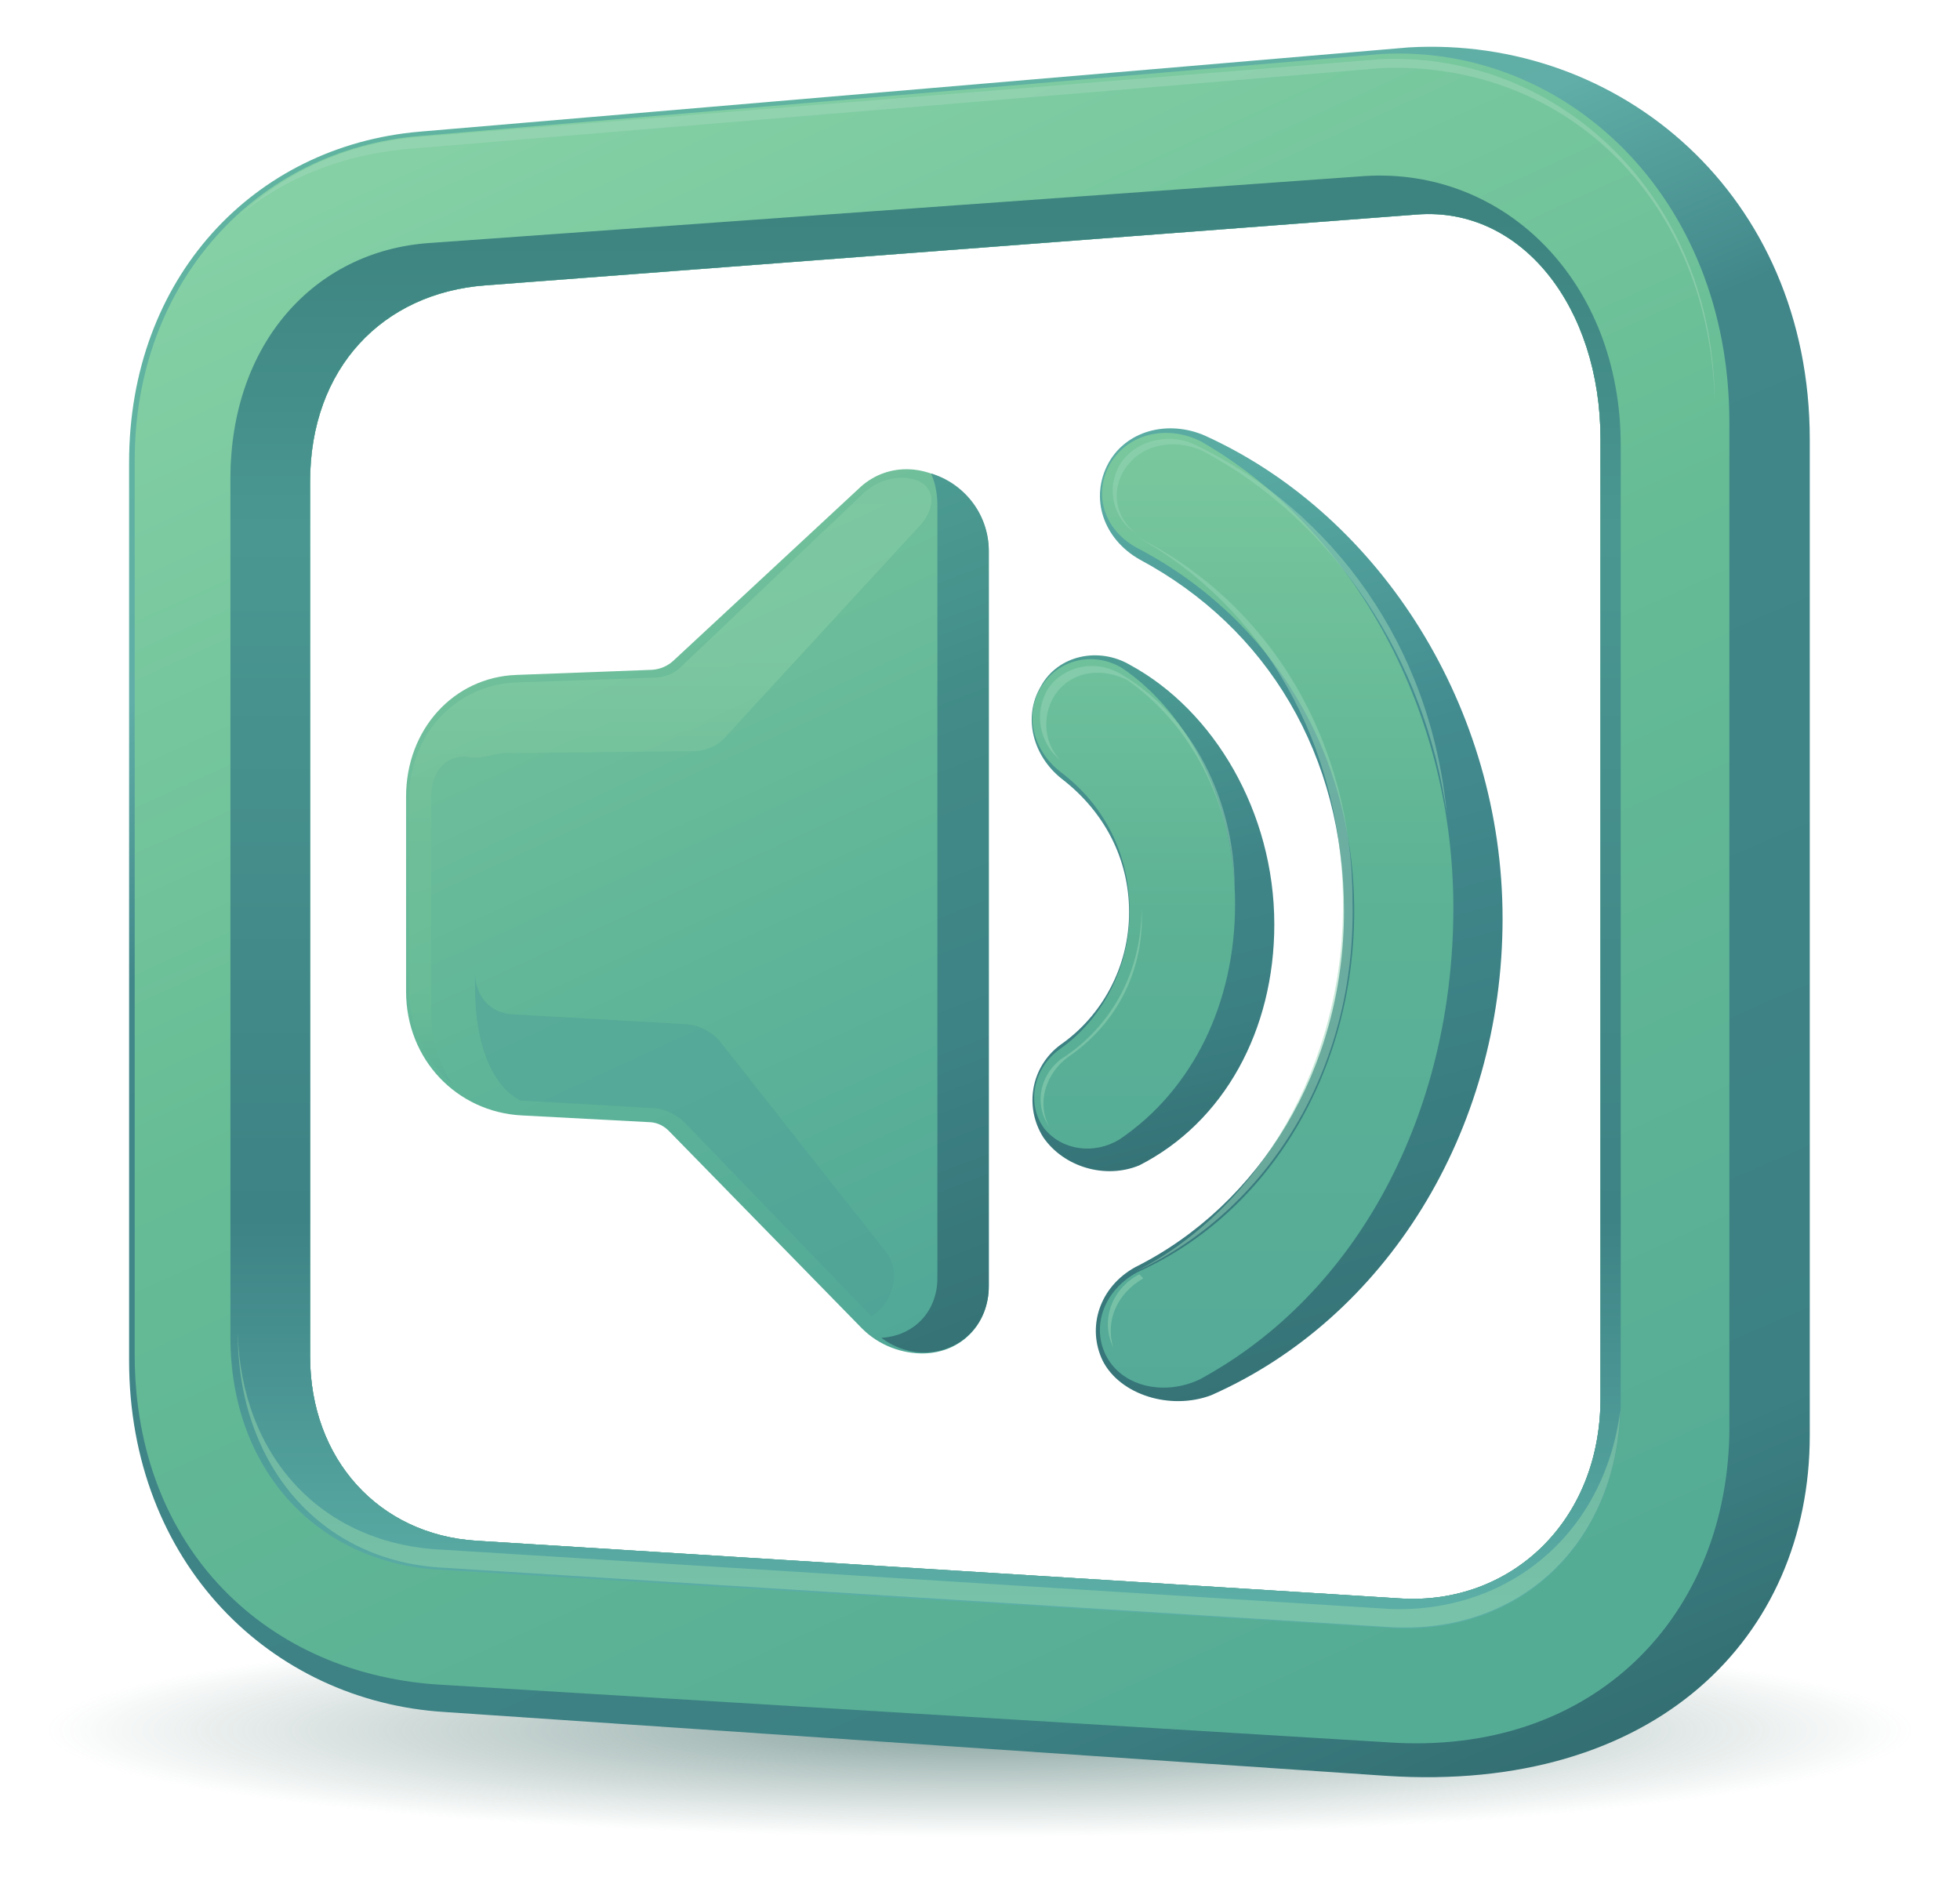
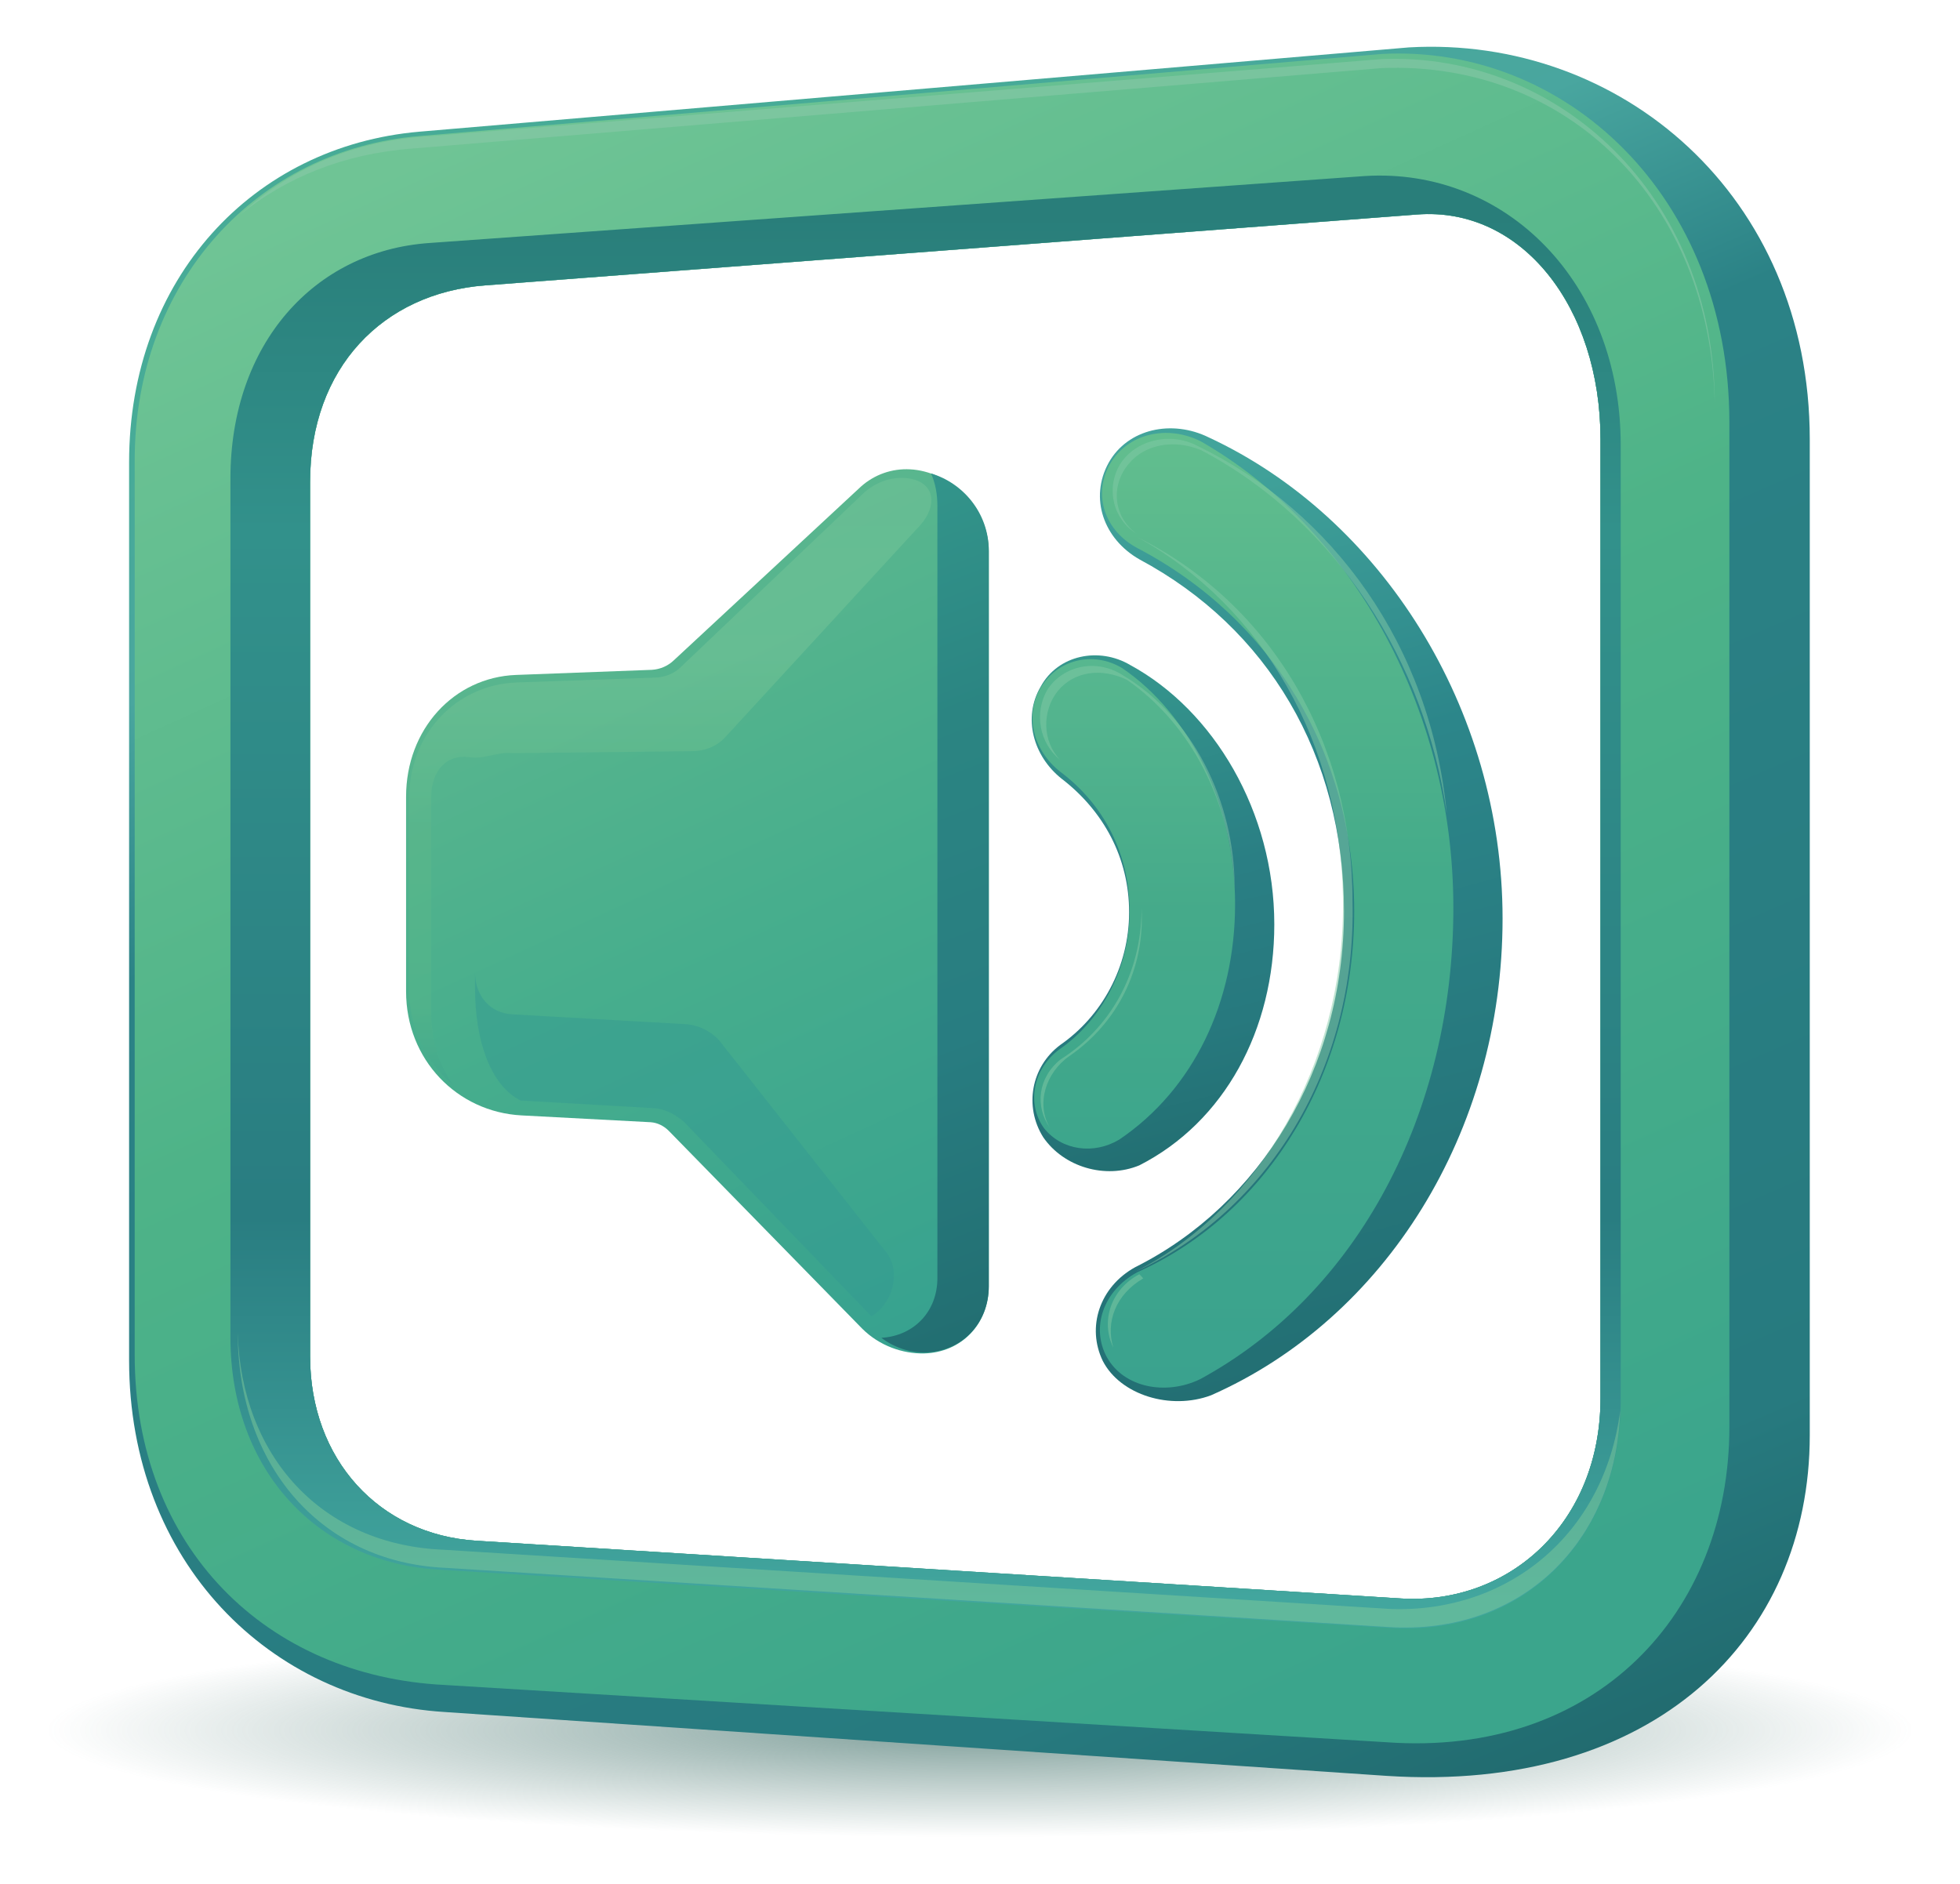
<svg xmlns="http://www.w3.org/2000/svg" width="80.456" height="77.325" fill="none" viewBox="-0.009 1.475 80.456 77.325">
  <defs>
    <radialGradient id="paint0_radial_2312_5482" cx="0" cy="0" r="1" gradientTransform="translate(40.22 72.5) rotate(90) scale(4.384 38.31)" gradientUnits="userSpaceOnUse">
-       <stop stop-color="#547C76" offset="0" />
-       <stop stop-color="#547C76" stop-opacity="0" offset="1" />
+       <stop stop-color="#47756E" offset="0" />
+       <stop stop-color="#47756E" stop-opacity="0" offset="1" />
    </radialGradient>
    <linearGradient id="paint1_linear_2312_5482" x1="40" x2="69.72" y1="3.42" y2="72.32" gradientUnits="userSpaceOnUse">
-       <stop stop-color="#60B3A1" offset="0" />
-       <stop stop-color="#60AEA7" offset=".146" />
-       <stop stop-color="#41878A" offset=".286" />
-       <stop stop-color="#3C8083" offset=".854" />
-       <stop stop-color="#326D71" offset="1" />
+       <stop stop-color="#47AB97" offset="0" />
+       <stop stop-color="#49A69F" offset=".146" />
+       <stop stop-color="#2B8286" offset=".286" />
+       <stop stop-color="#277A7F" offset=".854" />
+       <stop stop-color="#216A6E" offset="1" />
    </linearGradient>
    <linearGradient id="paint2_linear_2312_5482" x1="19.24" x2="49.33" y1="6.864" y2="73.07" gradientUnits="userSpaceOnUse">
-       <stop stop-color="#85D0A5" offset="0" />
-       <stop stop-color="#66BC95" offset=".469" />
-       <stop stop-color="#55AC95" offset="1" />
+       <stop stop-color="#6FC495" offset="0" />
+       <stop stop-color="#4EB388" offset=".469" />
+       <stop stop-color="#3BA58C" offset="1" />
    </linearGradient>
    <linearGradient id="paint3_linear_2312_5482" x1="37.65" x2="37.65" y1="10.26" y2="67.14" gradientUnits="userSpaceOnUse">
-       <stop stop-color="#3D8380" offset="0" />
-       <stop stop-color="#4A9791" offset=".229" />
-       <stop stop-color="#3D8285" offset=".724" />
-       <stop stop-color="#5BAEA6" offset="1" />
+       <stop stop-color="#297E7A" offset="0" />
+       <stop stop-color="#32918B" offset=".229" />
+       <stop stop-color="#297D81" offset=".724" />
+       <stop stop-color="#42A69E" offset="1" />
    </linearGradient>
    <linearGradient id="paint5_linear_2312_5482" x1="28.43" x2="44.05" y1="20.74" y2="54.65" gradientUnits="userSpaceOnUse">
-       <stop stop-color="#75C29C" offset="0" />
-       <stop stop-color="#60B698" offset=".474" />
-       <stop stop-color="#50A797" offset="1" />
+       <stop stop-color="#5EB88E" offset="0" />
+       <stop stop-color="#47AE8D" offset=".474" />
+       <stop stop-color="#36A18F" offset="1" />
    </linearGradient>
    <linearGradient id="paint6_linear_2312_5482" x1="28.45" x2="42.02" y1="20.74" y2="55.9" gradientUnits="userSpaceOnUse">
-       <stop stop-color="#50A296" offset="0" />
-       <stop stop-color="#428B88" offset=".349" />
-       <stop stop-color="#3D8285" offset=".682" />
-       <stop stop-color="#357275" offset="1" />
+       <stop stop-color="#369B8E" offset="0" />
+       <stop stop-color="#2B8582" offset=".349" />
+       <stop stop-color="#287D81" offset=".682" />
+       <stop stop-color="#226E71" offset="1" />
    </linearGradient>
    <linearGradient id="paint7_linear_2312_5482" x1="29.23" x2="29.23" y1="21.27" y2="53.34" gradientUnits="userSpaceOnUse">
-       <stop stop-color="#88D0A7" offset="0" />
-       <stop stop-color="#8CD1A7" offset=".224" />
-       <stop stop-color="#73C298" offset=".443" />
-       <stop stop-color="#6CC096" offset=".672" />
-       <stop stop-color="#4C9E97" offset=".828" />
-       <stop stop-color="#4C9D93" offset="1" />
+       <stop stop-color="#73C498" offset="0" />
+       <stop stop-color="#77C697" offset=".224" />
+       <stop stop-color="#5DB88A" offset=".443" />
+       <stop stop-color="#55B689" offset=".672" />
+       <stop stop-color="#339990" offset=".828" />
+       <stop stop-color="#34978D" offset="1" />
    </linearGradient>
    <linearGradient id="paint8_linear_2312_5482" x1="53.8" x2="63.76" y1="19.06" y2="56.11" gradientUnits="userSpaceOnUse">
-       <stop stop-color="#5AACA3" offset="0" />
-       <stop stop-color="#428B8F" offset=".339" />
-       <stop stop-color="#3B7F82" offset=".693" />
-       <stop stop-color="#357276" offset="1" />
+       <stop stop-color="#42A49B" offset="0" />
+       <stop stop-color="#2C868A" offset=".339" />
+       <stop stop-color="#27797E" offset=".693" />
+       <stop stop-color="#226E72" offset="1" />
    </linearGradient>
    <linearGradient id="paint9_linear_2312_5482" x1="52.56" x2="52.56" y1="19.24" y2="58.79" gradientUnits="userSpaceOnUse">
-       <stop stop-color="#7AC89D" offset="0" />
-       <stop stop-color="#5DB395" offset=".458" />
-       <stop stop-color="#54AA97" offset="1" />
+       <stop stop-color="#62BE8E" offset="0" />
+       <stop stop-color="#44AB8A" offset=".458" />
+       <stop stop-color="#3AA28E" offset="1" />
    </linearGradient>
    <linearGradient id="paint10_linear_2312_5482" x1="47.62" x2="52.62" y1="28.38" y2="48.58" gradientUnits="userSpaceOnUse">
-       <stop stop-color="#4C9C93" offset="0" />
-       <stop stop-color="#3F8588" offset=".432" />
-       <stop stop-color="#3B7F82" offset=".734" />
-       <stop stop-color="#347175" offset="1" />
+       <stop stop-color="#35968D" offset="0" />
+       <stop stop-color="#2A7F84" offset=".432" />
+       <stop stop-color="#27797E" offset=".734" />
+       <stop stop-color="#226E71" offset="1" />
    </linearGradient>
    <linearGradient id="paint11_linear_2312_5482" x1="46.82" x2="46.82" y1="28.62" y2="48.54" gradientUnits="userSpaceOnUse">
-       <stop stop-color="#6FC19C" offset="0" />
-       <stop stop-color="#5DB295" offset=".516" />
-       <stop stop-color="#56AD96" offset="1" />
+       <stop stop-color="#57B78F" offset="0" />
+       <stop stop-color="#45AA8A" offset=".516" />
+       <stop stop-color="#3DA68C" offset="1" />
    </linearGradient>
  </defs>
  <ellipse cx="40.22" cy="72.5" rx="38.31" ry="4.384" fill="url(#paint0_radial_2312_5482)" fill-opacity=".7" />
  <path d="m57.83 3.42-40.62 3.46c-6.83 0.59-11.92 6.03-11.92 13.58v36.85c0 8.3 5.8 14 12.96 14.44l38.65 2.62c11.01 0.72 17.38-5.66 17.38-13.98v-40.88c0-10.03-7.79-16.58-16.45-16.09zm7.86 55.45c0 5.09-3.72 8.48-8.18 8.22l-37.96-2.37c-4-0.25-6.83-3.34-6.83-7.57v-35.89c0-4.7 3-7.75 7.18-8.07l38.26-2.91c4.29-0.33 7.53 3.8 7.53 9.23v39.36z" fill="url(#paint1_linear_2312_5482)" />
  <path d="m56.71 3.69-39.5 3.37c-6.67 0.55-11.69 5.99-11.69 13.32v36.71c0 7.9 5.4 13.19 12.73 13.55l38.65 2.35c8.57 0.62 14.08-5.27 14.08-12.94v-41.23c0-9.34-6.77-15.53-14.27-15.13zm8.98 55.18c0 5.09-3.72 8.48-8.18 8.22l-37.96-2.37c-4-0.25-6.83-3.34-6.83-7.57v-35.89c0-4.7 3-7.75 7.18-8.07l38.26-2.91c4.29-0.33 7.53 3.8 7.53 9.23v39.36z" fill="url(#paint2_linear_2312_5482)" />
  <path d="m56.03 8.7-38.42 2.75c-4.72 0.33-8.16 4.14-8.16 9.67v35.25c0 5.5 3.64 9.28 8.61 9.54l38.92 2.38c5.45 0.38 9.54-3.55 9.54-9.34v-39.2c0-6.69-4.73-11.4-10.49-11.05zm9.66 50.17c0 5.09-3.72 8.48-8.18 8.22l-37.96-2.37c-4-0.25-6.83-3.34-6.83-7.57v-35.89c0-4.7 3-7.75 7.18-8.07l38.26-2.91c4.29-0.33 7.53 3.8 7.53 9.23v39.36z" fill="url(#paint3_linear_2312_5482)" />
-   <path d="m56.71 4.27c7.62-0.31 13.53 5.52 13.67 13.8 0-8.56-6.41-14.46-13.67-14.17l-39.5 3.2c-2.93 0.24-5.44 1.41-7.35 3.18 1.84-1.5 4.23-2.5 7.08-2.71l39.77-3.3z" fill="#A1D7BB" opacity=".5" />
-   <path d="m57.07 67.52-38.86-2.43c-5.03-0.2-8.32-3.85-8.46-8.91 0 5.43 3.4 9.41 8.5 9.65l38.73 2.43c5.41 0.35 9.35-3.45 9.52-8.89-0.65 5.1-4.62 8.32-9.43 8.15z" fill="#93D6AB" opacity=".5" />
+   <path d="m56.71 4.27c7.62-0.31 13.53 5.52 13.67 13.8 0-8.56-6.41-14.46-13.67-14.17l-39.5 3.2c-2.93 0.24-5.44 1.41-7.35 3.18 1.84-1.5 4.23-2.5 7.08-2.71l39.77-3.3z" fill="#8DCAAB" opacity=".5" />
+   <path d="m57.07 67.52-38.86-2.43c-5.03-0.2-8.32-3.85-8.46-8.91 0 5.43 3.4 9.41 8.5 9.65l38.73 2.43c5.41 0.35 9.35-3.45 9.52-8.89-0.65 5.1-4.62 8.32-9.43 8.15z" fill="#7ECA9A" opacity=".5" />
  <path d="m37.35 20.74c-0.74-0.04-1.46 0.21-2.02 0.71l-7.68 7.13c-0.24 0.23-0.56 0.37-0.9 0.39l-5.58 0.21c-2.55 0.1-4.51 2.23-4.51 5v7.99c0 2.81 2.1 4.95 4.74 5.09l5.3 0.28c0.28 0.02 0.54 0.15 0.74 0.35l7.94 8.12c0.71 0.71 1.67 1.04 2.55 1.02 1.52-0.04 2.65-1.2 2.65-2.76v-30.18c0-1.84-1.65-3.27-3.23-3.35z" fill="url(#paint5_linear_2312_5482)" />
  <path d="m38.21 20.91c0.18 0.41 0.26 0.84 0.26 1.34v31.69c0 1.37-0.96 2.37-2.3 2.45 0.54 0.41 1.22 0.63 1.85 0.6 1.49-0.06 2.56-1.22 2.56-2.72v-30.18c0-1.58-1.08-2.8-2.37-3.18z" fill="url(#paint6_linear_2312_5482)" />
  <path d="m37.58 21.18c-0.67-0.22-1.51-0.03-2.11 0.51l-7.59 7.22c-0.28 0.25-0.65 0.37-1.02 0.38l-5.67 0.2c-2.45 0.09-4.4 2.09-4.4 4.74v7.89c0 1.58 0.72 3 1.8 3.89-0.57-0.81-0.9-1.82-0.9-2.97v-8.83c0-1.16 0.69-1.77 1.53-1.66 0.66 0.11 1.17-0.23 1.79-0.16l7.33-0.08c0.54 0.01 1.02-0.17 1.38-0.53l7.9-8.59c0.82-0.81 0.8-1.72-0.04-2.01z" fill="url(#paint7_linear_2312_5482)" opacity=".5" />
-   <path d="m28.06 43.51-7.05-0.4c-0.89-0.05-1.52-0.74-1.52-1.75v0.69c0 2.07 0.6 3.96 1.87 4.6l5.56 0.32c0.46 0.06 0.83 0.28 1.15 0.56l7.69 7.98c0.89-0.52 1.22-1.82 0.63-2.61l-6.9-8.75c-0.37-0.38-0.87-0.62-1.43-0.64z" fill="#4DA097" opacity=".5" />
+   <path d="m28.06 43.51-7.05-0.4c-0.89-0.05-1.52-0.74-1.52-1.75v0.69c0 2.07 0.6 3.96 1.87 4.6l5.56 0.32c0.46 0.06 0.83 0.28 1.15 0.56l7.69 7.98c0.89-0.52 1.22-1.82 0.63-2.61l-6.9-8.75c-0.37-0.38-0.87-0.62-1.43-0.64z" fill="#349A91" opacity=".5" />
  <path d="m49.61 19.43c-1.5-0.74-3.32-0.37-4.11 1.04-0.8 1.45-0.21 3.13 1.27 3.97 5.25 2.81 8.39 8.04 8.39 14.44 0 6.47-3.45 12.05-8.57 14.61-1.47 0.81-2 2.47-1.33 3.85 0.72 1.4 2.78 2.03 4.44 1.41 7.13-3.14 11.97-10.79 11.97-19.57 0-8.67-5.02-16.48-12.06-19.75z" fill="url(#paint8_linear_2312_5482)" />
  <path d="m49.28 19.59c-1.37-0.69-3-0.33-3.73 0.94-0.71 1.27-0.21 2.75 1.16 3.46 5.5 2.89 8.87 8.42 8.87 14.89 0 6.53-3.45 12.37-8.91 14.82-1.41 0.77-1.9 2.29-1.24 3.49 0.69 1.24 2.41 1.58 3.82 0.9 6.47-3.51 10.4-10.92 10.4-19.35 0-8.42-4.38-15.73-10.37-19.15z" fill="url(#paint9_linear_2312_5482)" />
-   <path d="m49.15 19.78c-1.12-0.59-2.55-0.25-3.18 0.75-0.59 0.99-0.3 2.24 0.67 2.85-0.97-0.71-1.05-2-0.32-2.86 0.66-0.82 1.89-1.03 2.99-0.56 5.54 2.92 9.18 8.68 10.07 14.91-0.66-6.91-4.69-12.4-10.23-15.09z" fill="#97D6B7" opacity=".5" />
-   <path d="m55.51 38.46c0-6.48-3.32-12.19-8.84-14.94 5.12 2.81 8.45 8.49 8.45 15.13 0 6.5-3.42 12.44-8.52 15.02 5.37-2.45 9.08-8.26 8.91-15.21z" fill="#97D6B7" opacity=".5" />
-   <path d="m46.76 53.78c-1.16 0.61-1.6 1.92-1.07 3.01-0.32-1.05 0.1-2.18 1.23-2.84-0.06-0.07-0.12-0.13-0.16-0.17z" fill="#97D6B7" opacity=".5" />
+   <path d="m49.15 19.78c-1.12-0.59-2.55-0.25-3.18 0.75-0.59 0.99-0.3 2.24 0.67 2.85-0.97-0.71-1.05-2-0.32-2.86 0.66-0.82 1.89-1.03 2.99-0.56 5.54 2.92 9.18 8.68 10.07 14.91-0.66-6.91-4.69-12.4-10.23-15.09z" fill="#82CAA6" opacity=".5" />
+   <path d="m55.51 38.46c0-6.48-3.32-12.19-8.84-14.94 5.12 2.81 8.45 8.49 8.45 15.13 0 6.5-3.42 12.44-8.52 15.02 5.37-2.45 9.08-8.26 8.91-15.21z" fill="#82CAA6" opacity=".5" />
+   <path d="m46.76 53.78c-1.16 0.61-1.6 1.92-1.07 3.01-0.32-1.05 0.1-2.18 1.23-2.84-0.06-0.07-0.12-0.13-0.16-0.17z" fill="#82CAA6" opacity=".5" />
  <path d="m46.38 28.77c-1.27-0.75-2.96-0.42-3.67 0.89-0.75 1.28-0.3 2.86 0.86 3.78 1.73 1.33 2.77 3.26 2.77 5.48 0 2.27-1.14 4.28-2.83 5.45-1.2 0.9-1.48 2.53-0.7 3.78 0.84 1.23 2.55 1.74 3.95 1.16 3.49-1.78 5.54-5.56 5.54-9.89 0-4.62-2.49-8.79-5.92-10.65z" fill="url(#paint10_linear_2312_5482)" />
  <path d="m46.04 28.89c-1.18-0.7-2.65-0.35-3.34 0.83-0.67 1.15-0.27 2.59 0.81 3.43 1.81 1.36 2.85 3.39 2.85 5.73 0 2.36-1.17 4.48-2.87 5.66-1.11 0.81-1.36 2.26-0.64 3.25 0.73 0.91 2.04 1.09 3.09 0.46 3.04-2.06 4.75-5.63 4.75-9.66 0-4.06-1.86-7.82-4.65-9.7z" fill="url(#paint11_linear_2312_5482)" />
-   <path d="m46.11 29.21c-1.07-0.71-2.46-0.44-3.12 0.57-0.56 0.95-0.34 2.19 0.52 2.89-0.73-0.75-0.76-2-0.1-2.83 0.68-0.82 1.8-0.96 2.84-0.46 2.66 1.84 4.27 5.07 4.42 8.51 0-3.53-1.73-6.99-4.56-8.68z" fill="#97D6B7" opacity=".5" />
-   <path d="m46.85 38.77c0 2.71-1.33 4.93-3.32 6.19-0.94 0.75-1.06 1.94-0.44 2.81-0.58-0.97-0.18-2.26 0.79-2.94 1.96-1.35 3.11-3.56 2.97-6.06z" fill="#97D6B7" opacity=".5" />
+   <path d="m46.11 29.21c-1.07-0.71-2.46-0.44-3.12 0.57-0.56 0.95-0.34 2.19 0.52 2.89-0.73-0.75-0.76-2-0.1-2.83 0.68-0.82 1.8-0.96 2.84-0.46 2.66 1.84 4.27 5.07 4.42 8.51 0-3.53-1.73-6.99-4.56-8.68z" fill="#82CAA6" opacity=".5" />
+   <path d="m46.85 38.77c0 2.71-1.33 4.93-3.32 6.19-0.94 0.75-1.06 1.94-0.44 2.81-0.58-0.97-0.18-2.26 0.79-2.94 1.96-1.35 3.11-3.56 2.97-6.06z" fill="#82CAA6" opacity=".5" />
</svg>
